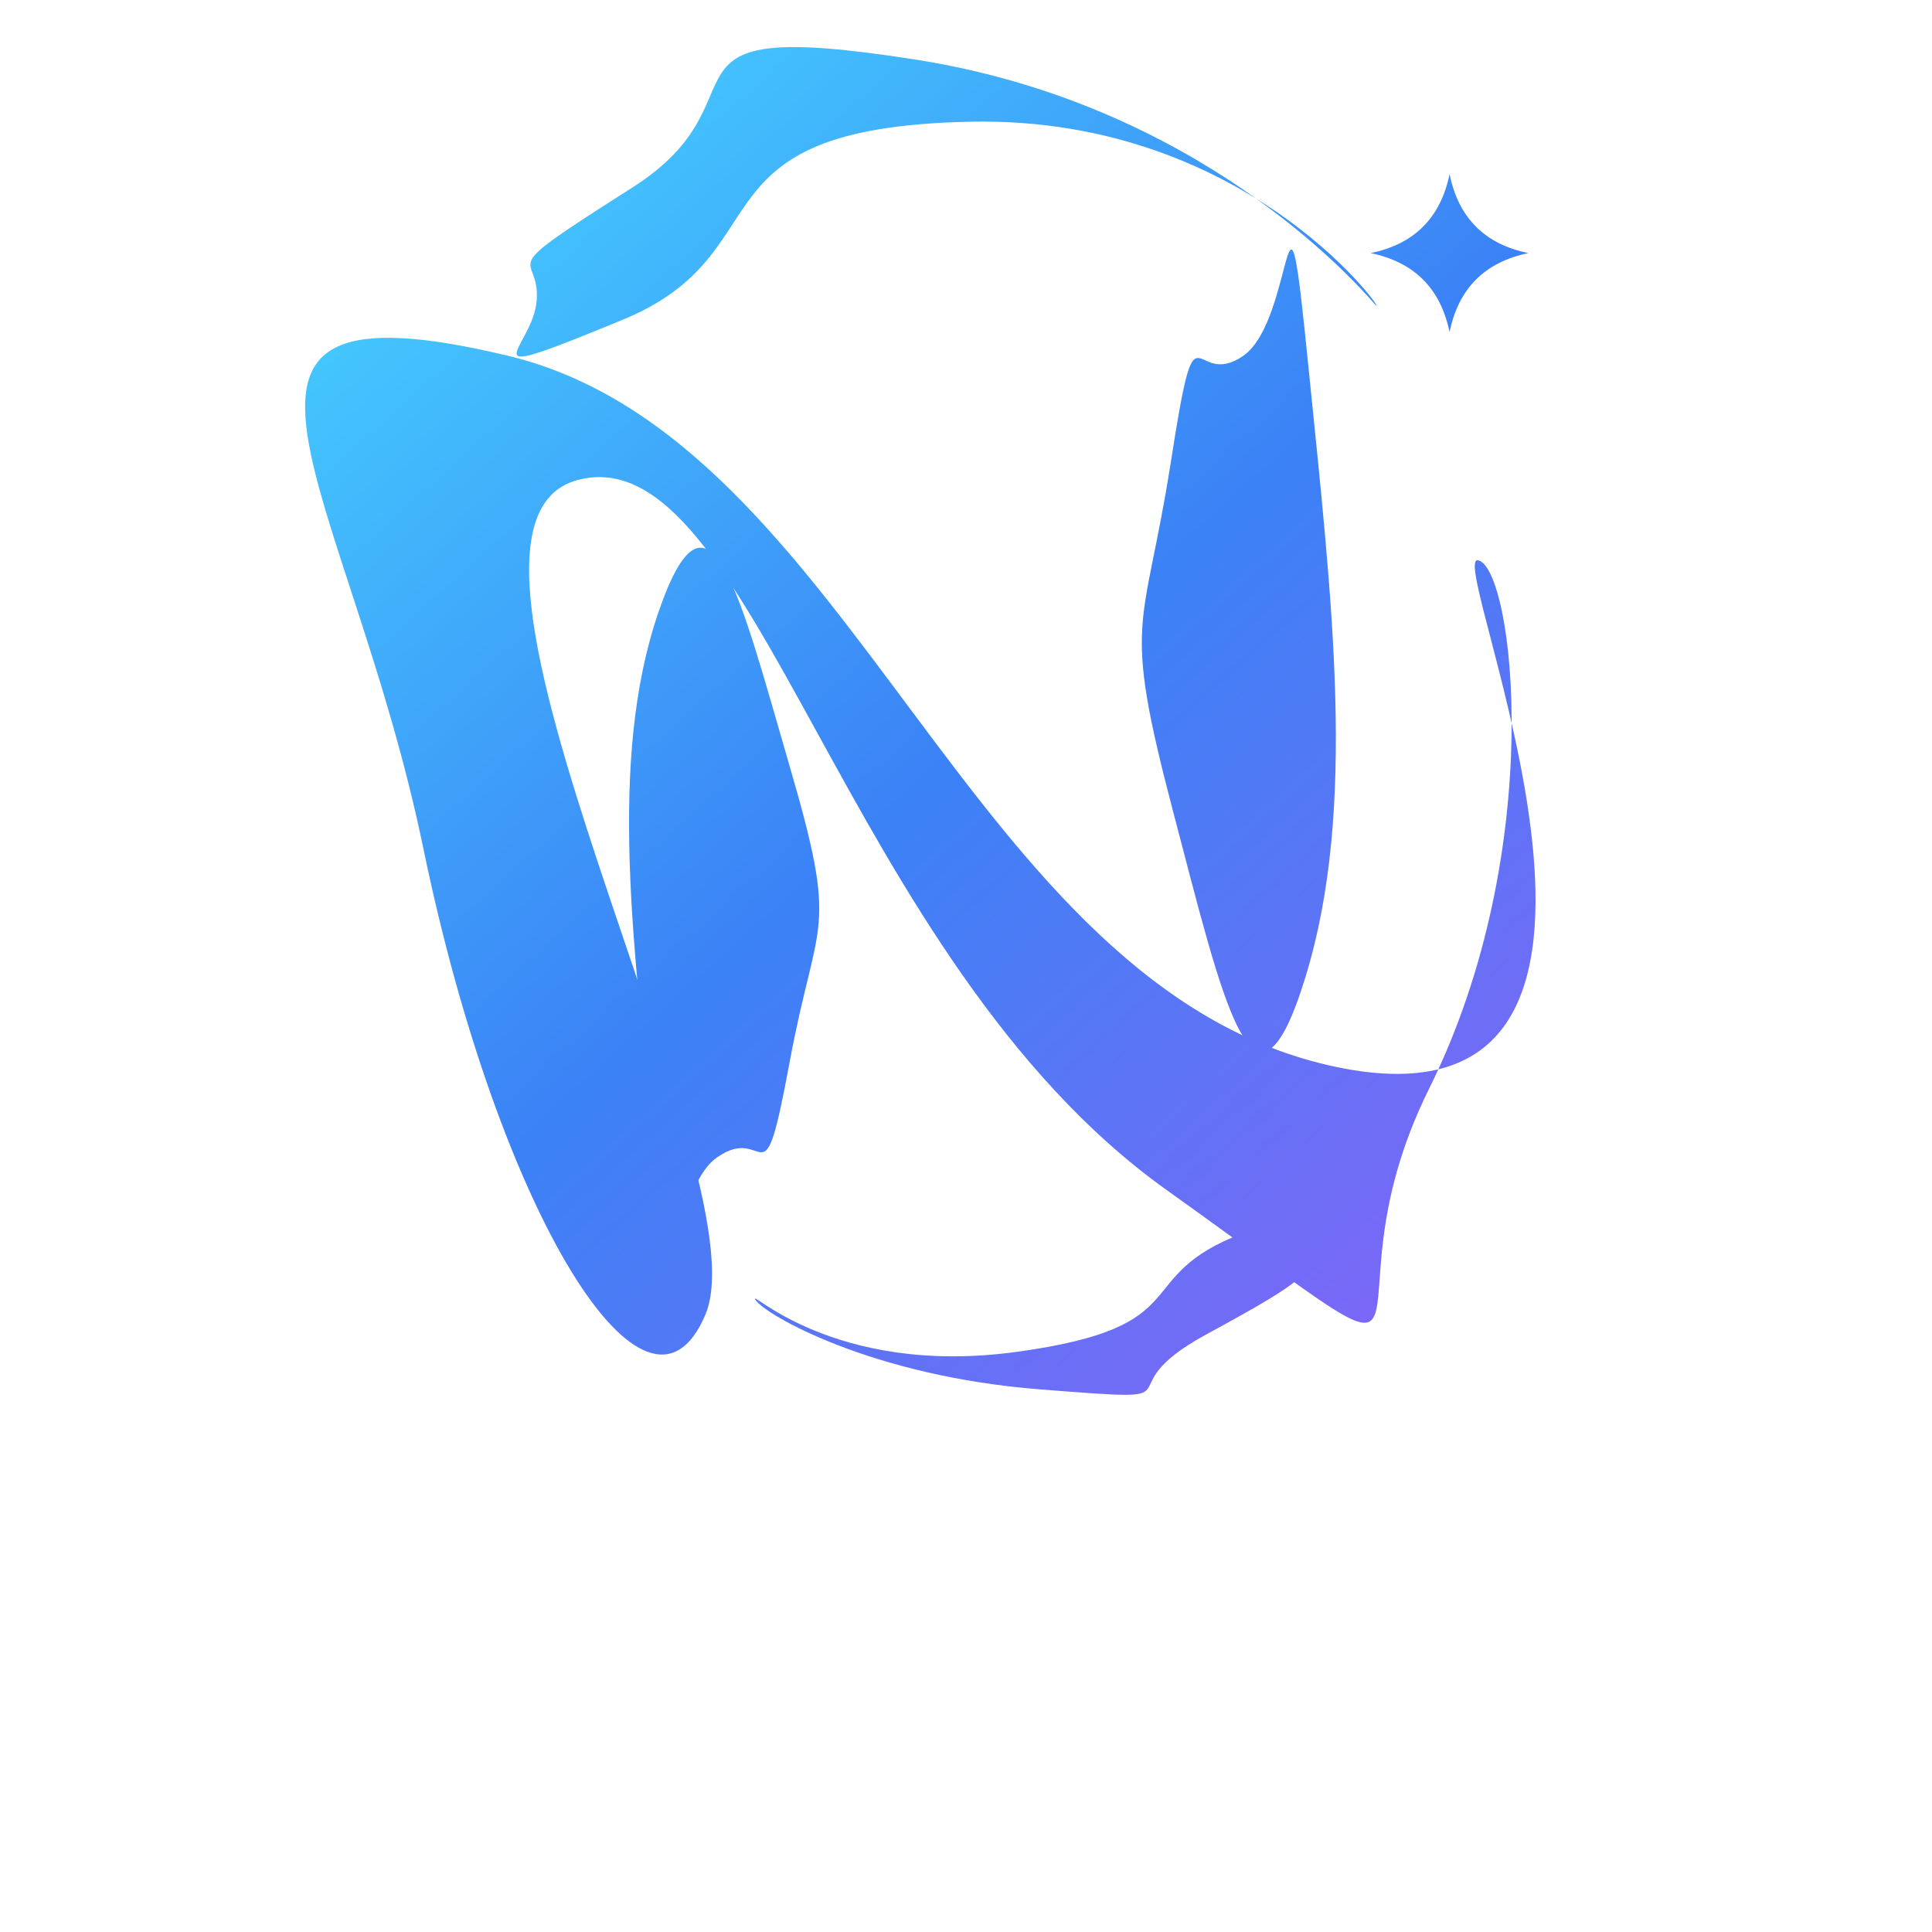
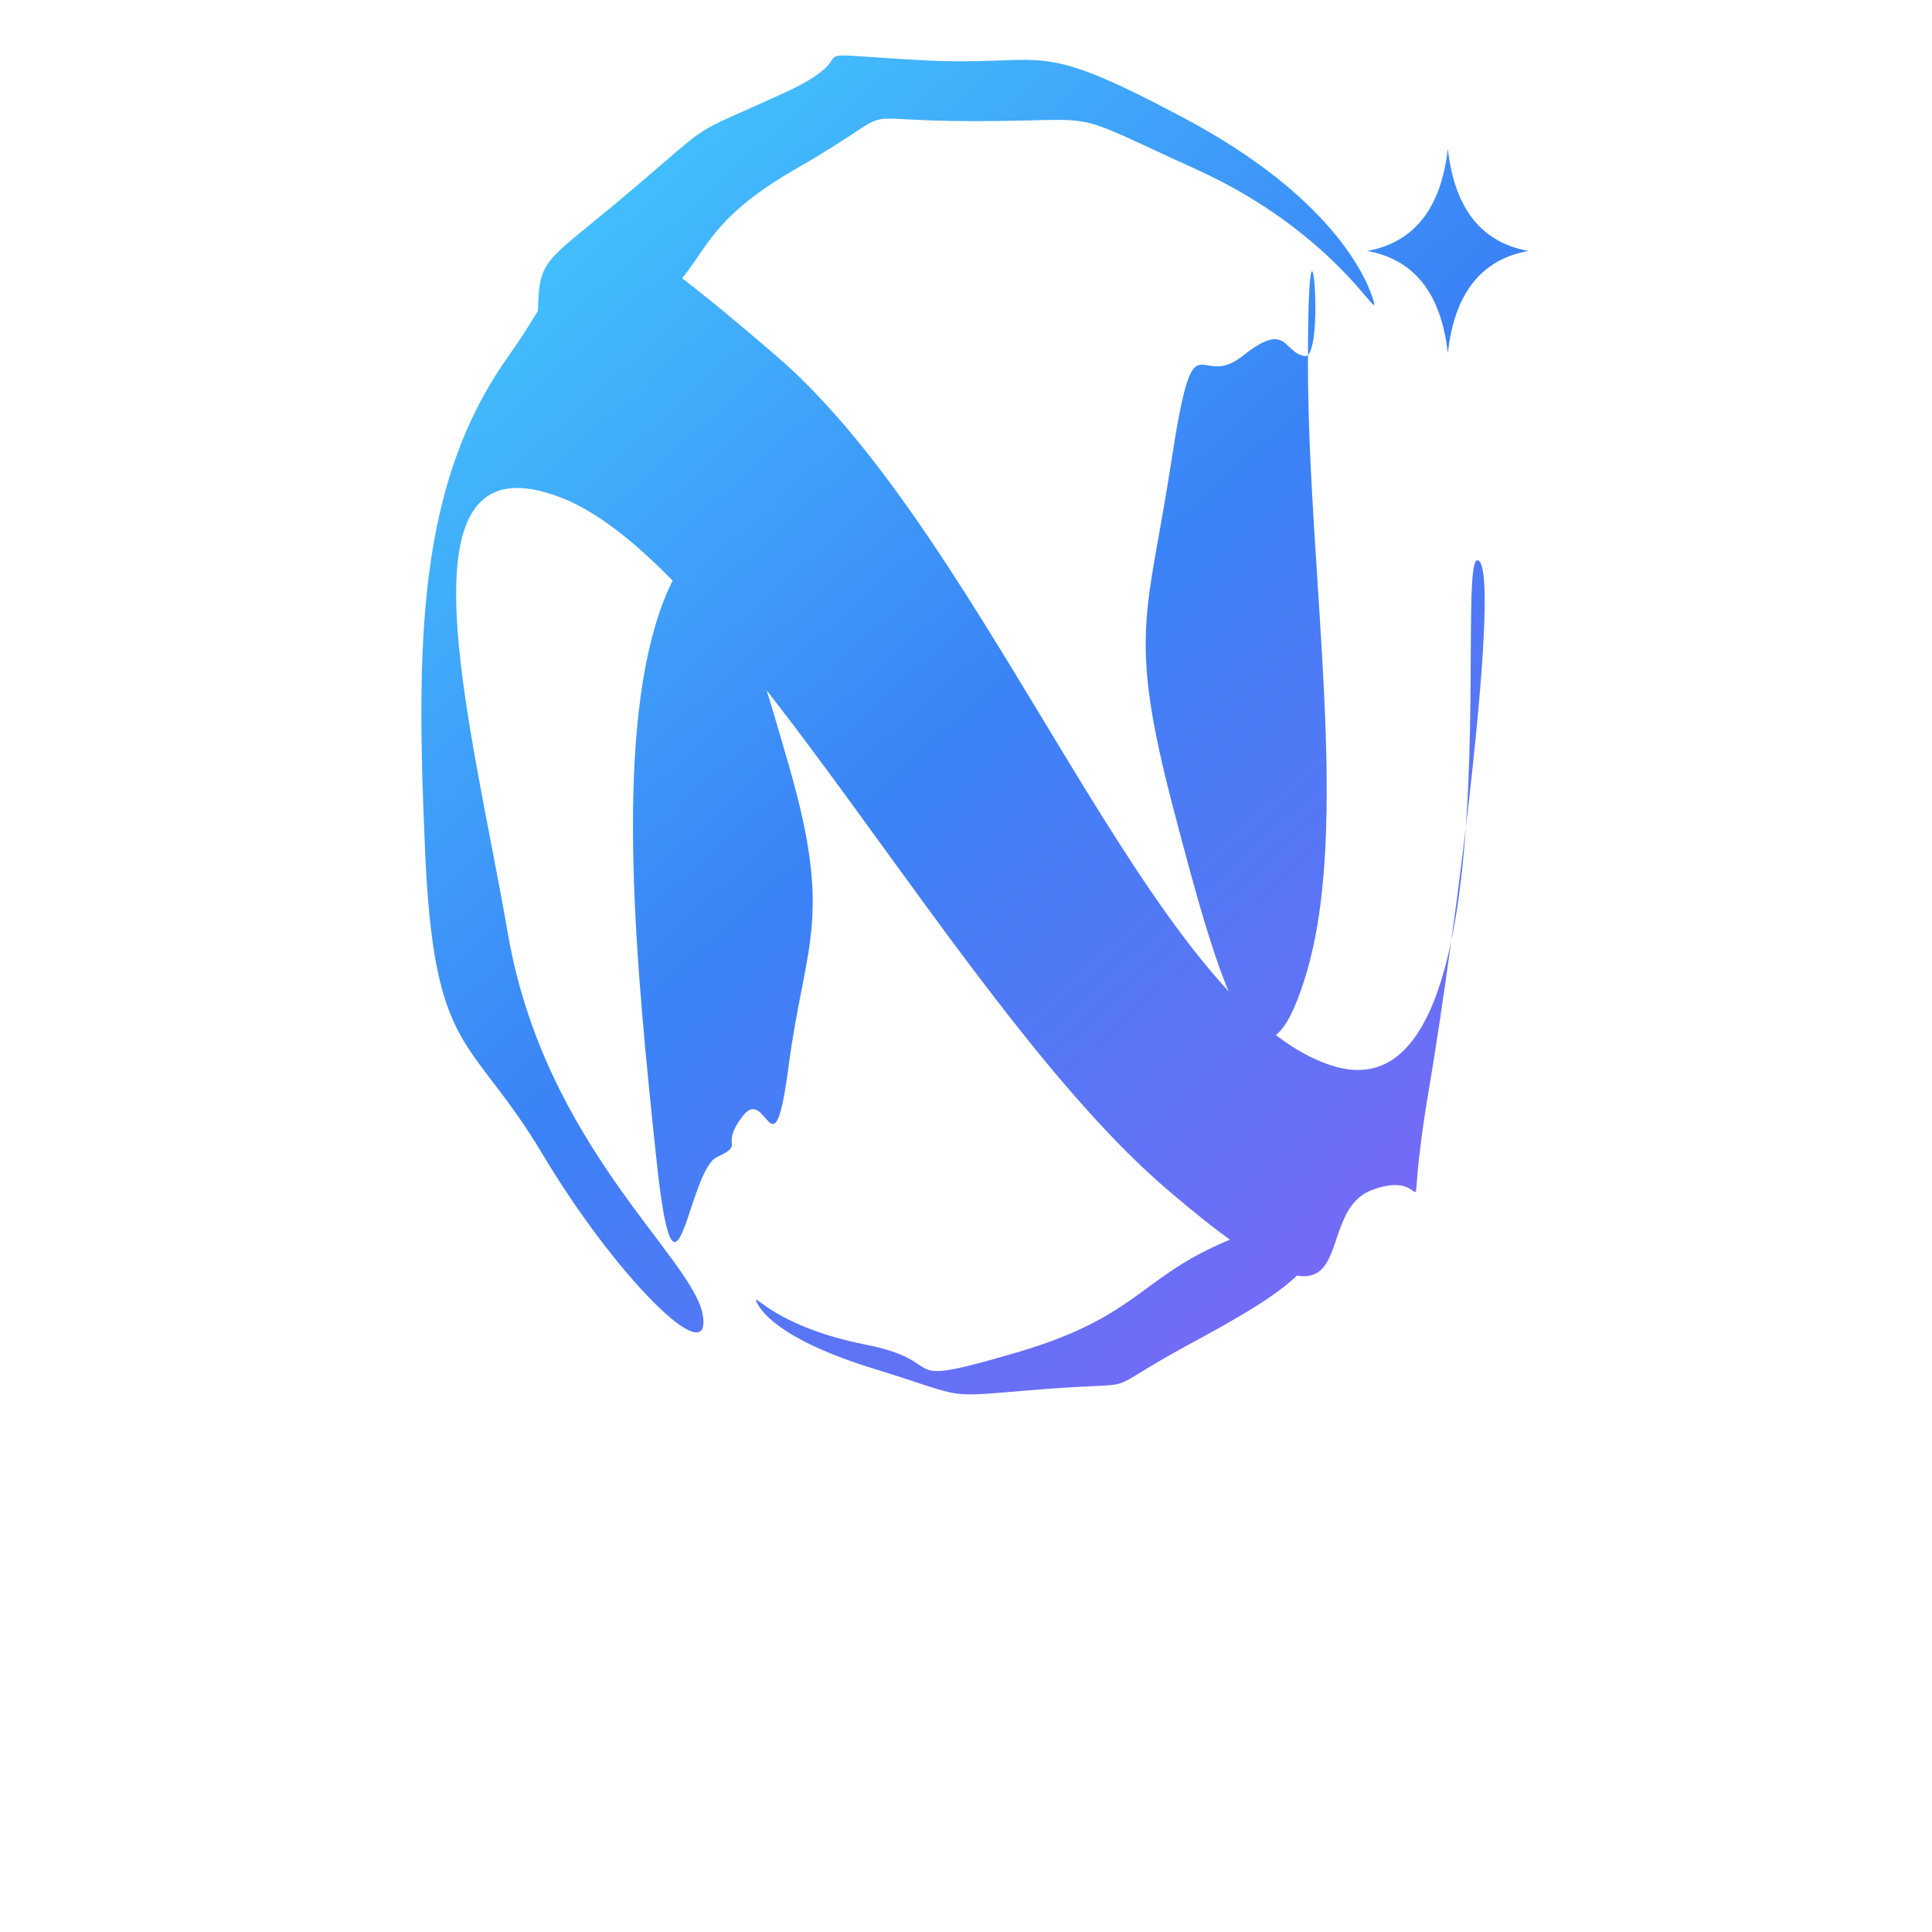
<svg xmlns="http://www.w3.org/2000/svg" viewBox="0 0 100 100" role="img" aria-label="Novolis">
  <defs>
    <linearGradient id="g" x1="14" y1="10" x2="86" y2="90" gradientUnits="userSpaceOnUse">
      <stop offset="0" stop-color="#45d4ff" />
      <stop offset="0.42" stop-color="#3b82f6" />
      <stop offset="1" stop-color="#a855f7" />
    </linearGradient>
  </defs>
-   <path fill="url(#g)" d="M32.23,16.55C23.71,20.06 27.60,18.12 27.78,15.53C27.97,12.93 25.27,14.45 32.71,9.72C40.16,4.99 32.76,0.79 47.36,3.08C61.97,5.36 70.07,14.50 71.14,15.72C72.22,16.95 64.98,5.98 50.20,6.30C35.41,6.61 40.74,13.05 32.23,16.55Z" />
-   <path fill="url(#g)" d="M53.91,71.92C45.06,71.24 39.59,68.03 39.11,67.29C38.63,66.54 43.04,71.29 52.64,69.97C62.23,68.65 58.33,66.10 64.36,63.82C70.39,61.54 69.25,61.96 68.51,63.96C67.76,65.97 67.95,66.07 62.40,69.09C56.85,72.12 62.76,72.61 53.91,71.92Z" />
-   <path fill="url(#g)" d="M67.58,50.54C64.91,59.26 63.35,52.01 60.69,41.89C58.04,31.78 59.20,32.85 60.60,23.93C61.99,15.00 61.65,20.30 64.36,18.41C67.06,16.52 66.50,6.74 67.72,18.95C68.95,31.15 70.25,41.82 67.58,50.54Z" />
-   <path fill="url(#g)" d="M37.11,59.91C34.47,61.77 35.09,70.59 33.94,59.86C32.79,49.14 31.45,39.37 34.08,31.69C36.72,24.01 38.29,30.80 40.87,39.65C43.45,48.50 42.30,47.28 40.87,54.98C39.44,62.68 39.74,58.06 37.11,59.91Z" />
-   <path fill="url(#g)" d="M36.52,68.02C33.50,75.27 25.82,62.80 21.92,43.95C18.03,25.09 8.33,14.12 26.27,18.41C44.21,22.69 50.05,51.20 69.14,55.22C88.23,59.25 74.68,28.58 76.51,29.00C78.35,29.43 80.12,43.97 73.97,56.35C67.83,68.72 77.11,73.54 60.35,61.57C43.60,49.60 38.94,22.40 29.88,24.85C20.83,27.30 39.55,60.76 36.52,68.02Z" />
-   <path fill="url(#g)" d="M75.03,9.01Q75.72,12.41 79.11,13.10Q75.72,13.80 75.03,17.19Q74.33,13.80 70.94,13.10Q74.33,12.41 75.03,9.01Z" />
+   <path fill="url(#g)" d="M32.52,16.53C28.00,18.84 27.76,17.88 27.86,15.58C27.96,13.27 28.52,13.39 32.81,9.74C37.10,6.10 35.51,7.12 40.48,4.86C45.44,2.60 40.36,2.69 47.41,3.10C54.47,3.52 53.17,1.80 61.23,6.08C69.29,10.35 70.89,14.76 71.12,15.67C71.35,16.59 68.96,11.96 61.91,8.76C54.87,5.57 57.45,6.27 50.39,6.27C43.33,6.27 47.24,5.28 41.16,8.76C35.09,12.25 37.04,14.21 32.52,16.53Z" />
+   <path fill="url(#g)" d="M54.05,71.90C48.54,72.33 50.38,72.43 45.31,70.87C40.24,69.32 39.30,67.77 39.14,67.33C38.97,66.90 40.23,68.70 44.82,69.60C49.41,70.51 46.00,71.94 52.64,70.00C59.28,68.05 58.95,65.91 64.36,63.89C69.76,61.87 69.49,62.12 68.53,64.06C67.57,66.00 66.45,66.94 61.52,69.60C56.60,72.27 59.56,71.47 54.05,71.90Z" />
+   <path fill="url(#g)" d="M67.58,50.51C65.20,58.27 63.08,50.84 60.72,41.80C58.35,32.76 59.40,31.87 60.62,23.93C61.84,15.98 61.96,20.30 64.31,18.43C66.66,16.56 66.38,18.24 67.53,18.43C68.68,18.62 67.68,8.09 67.70,18.99C67.72,29.90 69.95,42.76 67.58,50.51Z" />
+   <path fill="url(#g)" d="M37.11,59.89C35.58,60.60 34.97,69.44 33.96,59.86C32.95,50.28 31.79,38.59 34.13,31.71C36.47,24.84 38.56,31.72 40.84,39.65C43.13,47.58 41.66,48.87 40.84,55.03C40.03,61.19 39.72,56.11 38.45,57.76C37.18,59.42 38.64,59.17 37.11,59.89Z" />
+   <path fill="url(#g)" d="M36.38,68.09C36.85,71.06 31.84,66.03 28.10,59.77C24.36,53.50 22.46,54.74 22.00,43.99C21.53,33.25 21.59,25.08 26.32,18.43C31.05,11.79 29.06,8.87 40.19,18.43C51.31,27.99 59.65,52.45 69.09,55.20C78.53,57.95 75.23,28.68 76.49,29.00C77.75,29.33 75.38,47.97 73.95,56.45C72.52,64.92 74.51,60.26 71.00,61.60C67.49,62.94 71.35,70.92 60.45,61.60C49.54,52.28 37.93,29.20 29.05,25.76C20.17,22.31 24.39,37.33 26.29,48.34C28.20,59.35 35.91,65.12 36.38,68.09Z" />
+   <path fill="url(#g)" d="M74.94,7.69Q75.45,12.33 79.11,12.99Q75.45,13.64 74.94,18.28Q74.42,13.64 70.76,12.99Q74.42,12.33 74.94,7.69Z" />
</svg>
